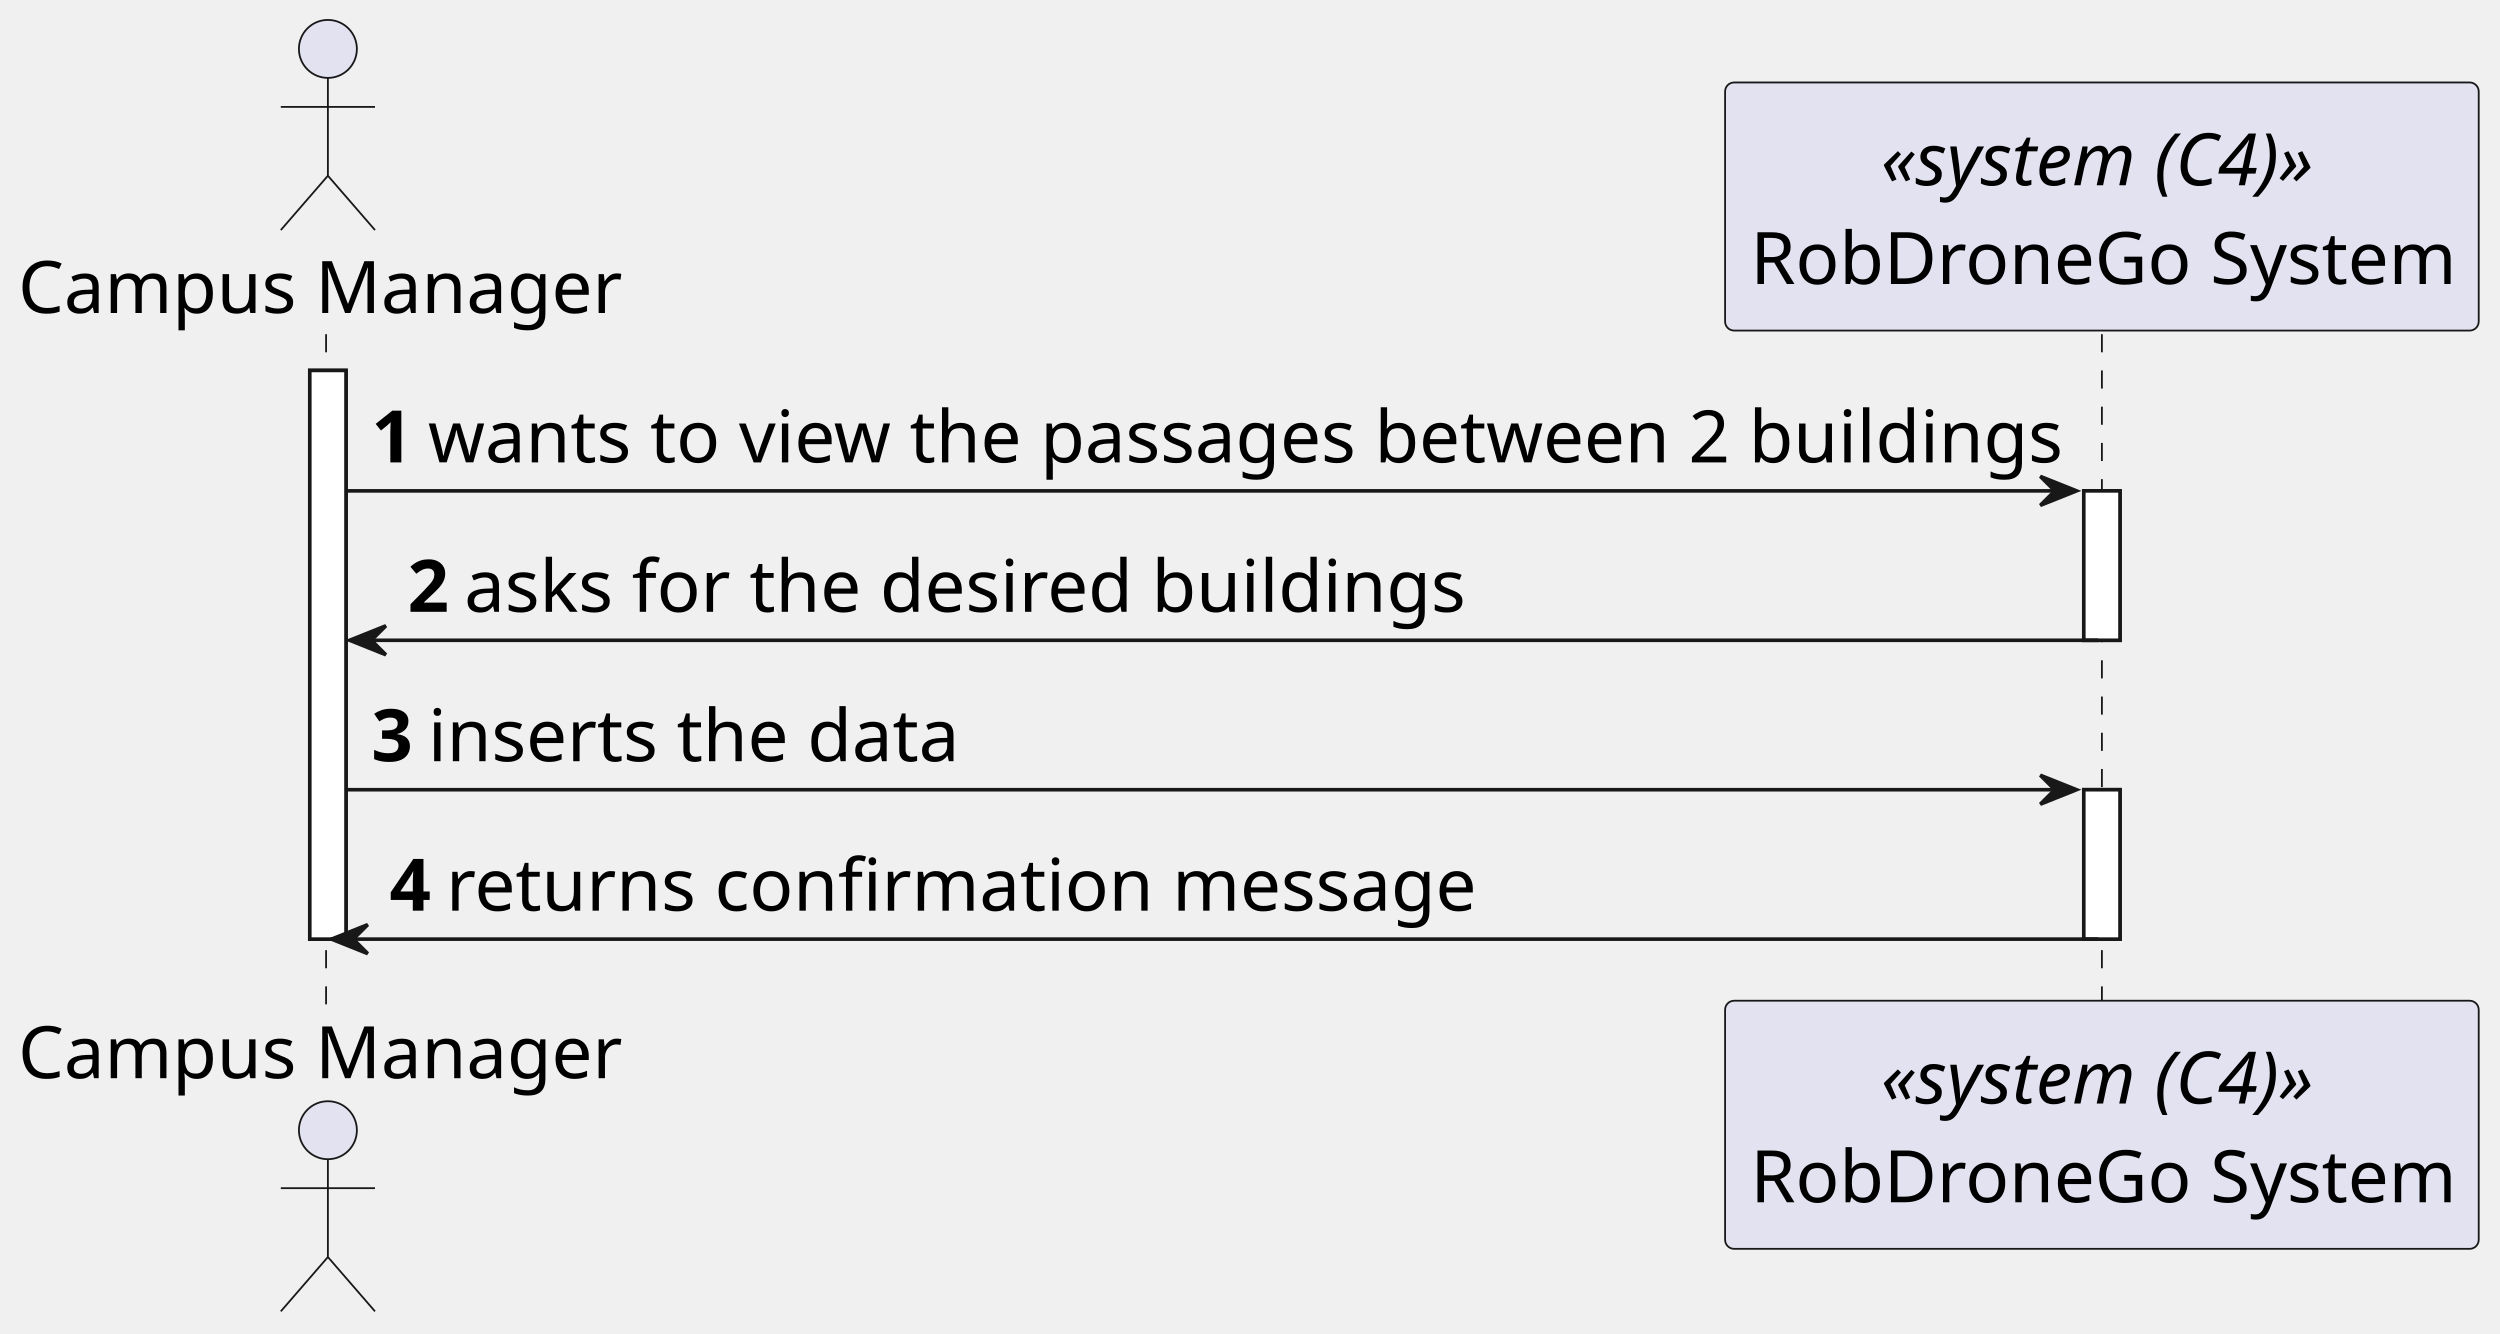
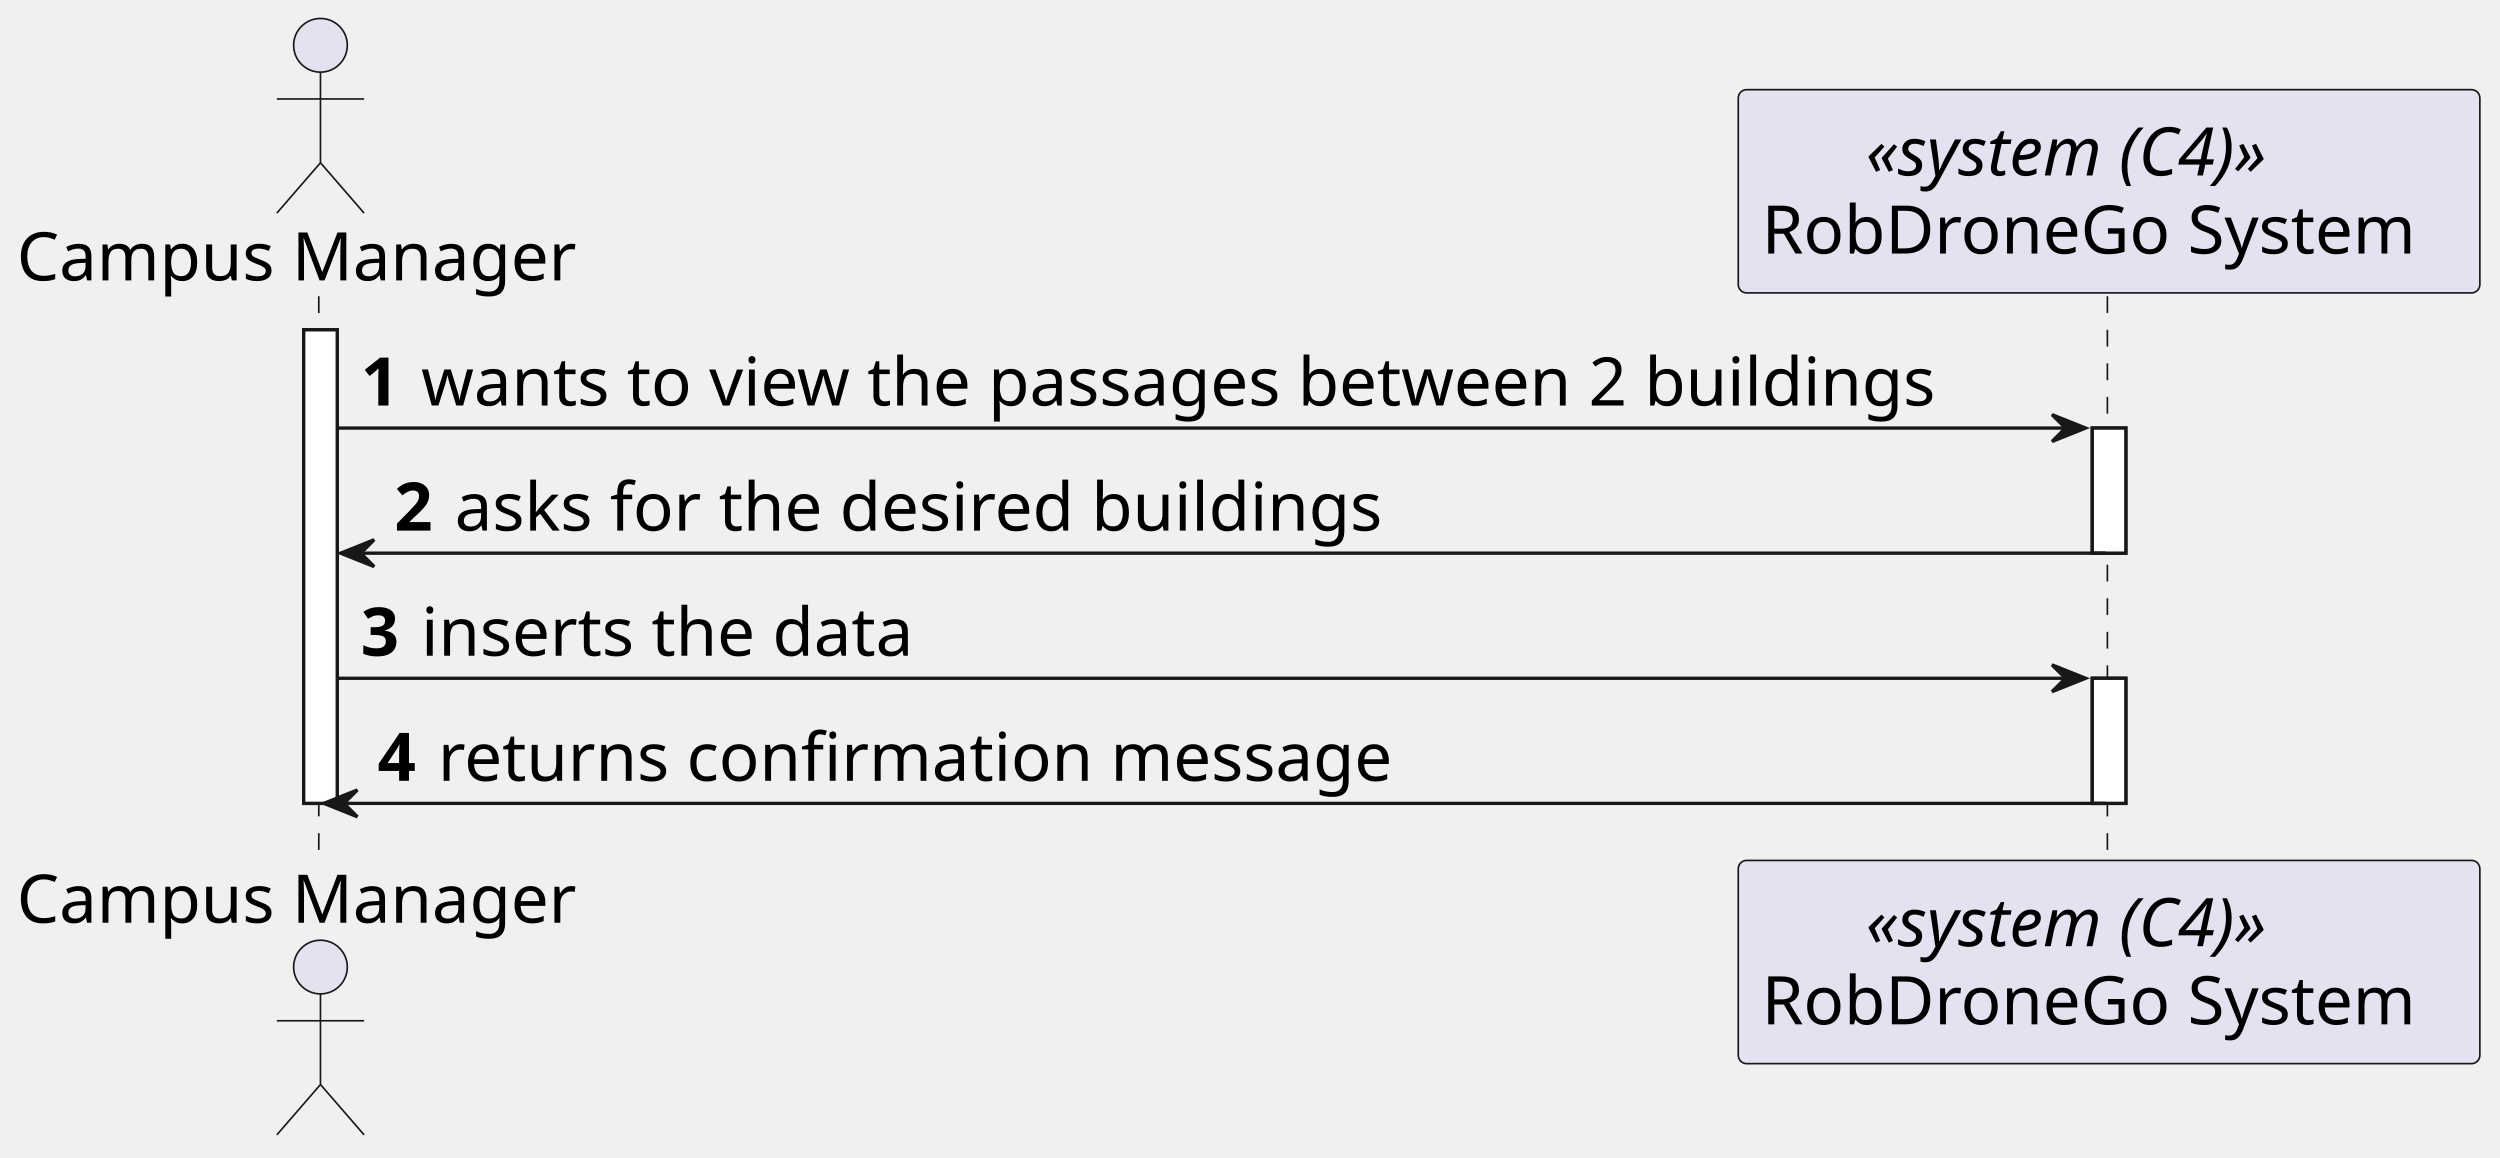
- <svg xmlns="http://www.w3.org/2000/svg" contentStyleType="text/css" height="368px" preserveAspectRatio="none" style="width:690px;height:368px;background:#FFFFFF;" version="1.1" viewBox="0 0 690 368" width="690px" zoomAndPan="magnify">
+ <svg xmlns="http://www.w3.org/2000/svg" contentStyleType="text/css" height="345px" preserveAspectRatio="none" style="width:745px;height:345px;background:#FFFFFF;" version="1.1" viewBox="0 0 745 345" width="745px" zoomAndPan="magnify">
  <defs />
  <g>
-     <rect fill="#FFFFFF" height="156.96" style="stroke:#181818;stroke-width:1.0;" width="10" x="85.5" y="102.24" />
-     <rect fill="#FFFFFF" height="41.24" style="stroke:#181818;stroke-width:1.0;" width="10" x="575.125" y="135.48" />
-     <rect fill="#FFFFFF" height="41.24" style="stroke:#181818;stroke-width:1.0;" width="10" x="575.125" y="217.96" />
-     <line style="stroke:#181818;stroke-width:0.5;stroke-dasharray:5.0,5.0;" x1="90" x2="90" y1="92.24" y2="277.2" />
-     <line style="stroke:#181818;stroke-width:0.5;stroke-dasharray:5.0,5.0;" x1="580.125" x2="580.125" y1="92.24" y2="277.2" />
-     <text fill="#000000" font-family="sans-serif" font-size="20" lengthAdjust="spacing" textLength="165" x="5" y="86.38">Campus Manager</text>
-     <ellipse cx="90.5" cy="13.5" fill="#E2E2F0" rx="8" ry="8" style="stroke:#181818;stroke-width:0.5;" />
-     <path d="M90.5,21.5 L90.5,48.5 M77.5,29.5 L103.5,29.5 M90.5,48.5 L77.5,63.5 M90.5,48.5 L103.5,63.5 " fill="none" style="stroke:#181818;stroke-width:0.5;" />
-     <text fill="#000000" font-family="sans-serif" font-size="20" lengthAdjust="spacing" textLength="165" x="5" y="297.58">Campus Manager</text>
-     <ellipse cx="90.5" cy="311.94" fill="#E2E2F0" rx="8" ry="8" style="stroke:#181818;stroke-width:0.5;" />
-     <path d="M90.5,319.94 L90.5,346.94 M77.5,327.94 L103.5,327.94 M90.5,346.94 L77.5,361.94 M90.5,346.94 L103.5,361.94 " fill="none" style="stroke:#181818;stroke-width:0.5;" />
-     <rect fill="#E2E2F0" height="68.48" rx="2.5" ry="2.5" style="stroke:#181818;stroke-width:0.5;" width="208" x="476.125" y="22.76" />
-     <text fill="#000000" font-family="sans-serif" font-size="20" font-style="italic" lengthAdjust="spacing" textLength="122" x="519.125" y="51.14">«system (C4)»</text>
-     <text fill="#000000" font-family="sans-serif" font-size="20" lengthAdjust="spacing" textLength="194" x="483.125" y="78.38">RobDroneGo System</text>
-     <rect fill="#E2E2F0" height="68.48" rx="2.5" ry="2.5" style="stroke:#181818;stroke-width:0.5;" width="208" x="476.125" y="276.2" />
-     <text fill="#000000" font-family="sans-serif" font-size="20" font-style="italic" lengthAdjust="spacing" textLength="122" x="519.125" y="304.58">«system (C4)»</text>
-     <text fill="#000000" font-family="sans-serif" font-size="20" lengthAdjust="spacing" textLength="194" x="483.125" y="331.82">RobDroneGo System</text>
-     <rect fill="#FFFFFF" height="156.96" style="stroke:#181818;stroke-width:1.0;" width="10" x="85.5" y="102.24" />
-     <rect fill="#FFFFFF" height="41.24" style="stroke:#181818;stroke-width:1.0;" width="10" x="575.125" y="135.48" />
-     <rect fill="#FFFFFF" height="41.24" style="stroke:#181818;stroke-width:1.0;" width="10" x="575.125" y="217.96" />
-     <polygon fill="#181818" points="563.125,131.48,573.125,135.48,563.125,139.48,567.125,135.48" style="stroke:#181818;stroke-width:1.0;" />
-     <line style="stroke:#181818;stroke-width:1.0;" x1="95.5" x2="569.125" y1="135.48" y2="135.48" />
-     <text fill="#000000" font-family="sans-serif" font-size="20" font-weight="bold" lengthAdjust="spacing" textLength="11.625" x="102.5" y="127.62">1</text>
-     <text fill="#000000" font-family="sans-serif" font-size="20" lengthAdjust="spacing" textLength="445" x="118.125" y="127.62">wants to view the passages between 2 buildings</text>
-     <polygon fill="#181818" points="106.5,172.72,96.5,176.72,106.5,180.72,102.5,176.72" style="stroke:#181818;stroke-width:1.0;" />
-     <line style="stroke:#181818;stroke-width:1.0;" x1="100.5" x2="579.125" y1="176.72" y2="176.72" />
-     <text fill="#000000" font-family="sans-serif" font-size="20" font-weight="bold" lengthAdjust="spacing" textLength="11.625" x="112.5" y="168.86">2</text>
-     <text fill="#000000" font-family="sans-serif" font-size="20" lengthAdjust="spacing" textLength="273" x="128.125" y="168.86">asks for the desired buildings</text>
-     <polygon fill="#181818" points="563.125,213.96,573.125,217.96,563.125,221.96,567.125,217.96" style="stroke:#181818;stroke-width:1.0;" />
-     <line style="stroke:#181818;stroke-width:1.0;" x1="95.5" x2="569.125" y1="217.96" y2="217.96" />
-     <text fill="#000000" font-family="sans-serif" font-size="20" font-weight="bold" lengthAdjust="spacing" textLength="11.625" x="102.5" y="210.1">3</text>
-     <text fill="#000000" font-family="sans-serif" font-size="20" lengthAdjust="spacing" textLength="144" x="118.125" y="210.1">inserts the data</text>
-     <polygon fill="#181818" points="101.5,255.2,91.5,259.2,101.5,263.2,97.5,259.2" style="stroke:#181818;stroke-width:1.0;" />
-     <line style="stroke:#181818;stroke-width:1.0;" x1="95.5" x2="579.125" y1="259.2" y2="259.2" />
-     <text fill="#000000" font-family="sans-serif" font-size="20" font-weight="bold" lengthAdjust="spacing" textLength="11.625" x="107.5" y="251.34">4</text>
-     <text fill="#000000" font-family="sans-serif" font-size="20" lengthAdjust="spacing" textLength="282" x="123.125" y="251.34">returns confirmation message</text>
+     <rect fill="#FFFFFF" height="141.125" style="stroke:#181818;stroke-width:1.0;" width="10" x="90.5" y="98.281" />
+     <rect fill="#FFFFFF" height="37.281" style="stroke:#181818;stroke-width:1.0;" width="10" x="623.5" y="127.562" />
+     <rect fill="#FFFFFF" height="37.281" style="stroke:#181818;stroke-width:1.0;" width="10" x="623.5" y="202.125" />
+     <line style="stroke:#181818;stroke-width:0.5;stroke-dasharray:5.0,5.0;" x1="95" x2="95" y1="88.281" y2="257.406" />
+     <line style="stroke:#181818;stroke-width:0.5;stroke-dasharray:5.0,5.0;" x1="628" x2="628" y1="88.281" y2="257.406" />
+     <text fill="#000000" font-family="sans-serif" font-size="20" lengthAdjust="spacing" textLength="175" x="5" y="83.564">Campus Manager</text>
+     <ellipse cx="95.5" cy="13.5" fill="#E2E2F0" rx="8" ry="8" style="stroke:#181818;stroke-width:0.5;" />
+     <path d="M95.5,21.5 L95.5,48.5 M82.5,29.5 L108.5,29.5 M95.5,48.5 L82.5,63.5 M95.5,48.5 L108.5,63.5 " fill="none" style="stroke:#181818;stroke-width:0.5;" />
+     <text fill="#000000" font-family="sans-serif" font-size="20" lengthAdjust="spacing" textLength="175" x="5" y="274.971">Campus Manager</text>
+     <ellipse cx="95.5" cy="288.188" fill="#E2E2F0" rx="8" ry="8" style="stroke:#181818;stroke-width:0.5;" />
+     <path d="M95.5,296.188 L95.5,323.188 M82.5,304.188 L108.5,304.188 M95.5,323.188 L82.5,338.188 M95.5,323.188 L108.5,338.188 " fill="none" style="stroke:#181818;stroke-width:0.5;" />
+     <rect fill="#E2E2F0" height="60.562" rx="2.5" ry="2.5" style="stroke:#181818;stroke-width:0.5;" width="221" x="518" y="26.719" />
+     <text fill="#000000" font-family="sans-serif" font-size="20" font-style="italic" lengthAdjust="spacing" textLength="145" x="556" y="52.283">«system (C4)»</text>
+     <text fill="#000000" font-family="sans-serif" font-size="20" lengthAdjust="spacing" textLength="207" x="525" y="75.564">RobDroneGo System</text>
+     <rect fill="#E2E2F0" height="60.562" rx="2.5" ry="2.5" style="stroke:#181818;stroke-width:0.5;" width="221" x="518" y="256.406" />
+     <text fill="#000000" font-family="sans-serif" font-size="20" font-style="italic" lengthAdjust="spacing" textLength="145" x="556" y="281.971">«system (C4)»</text>
+     <text fill="#000000" font-family="sans-serif" font-size="20" lengthAdjust="spacing" textLength="207" x="525" y="305.252">RobDroneGo System</text>
+     <rect fill="#FFFFFF" height="141.125" style="stroke:#181818;stroke-width:1.0;" width="10" x="90.5" y="98.281" />
+     <rect fill="#FFFFFF" height="37.281" style="stroke:#181818;stroke-width:1.0;" width="10" x="623.5" y="127.562" />
+     <rect fill="#FFFFFF" height="37.281" style="stroke:#181818;stroke-width:1.0;" width="10" x="623.5" y="202.125" />
+     <polygon fill="#181818" points="611.5,123.562,621.5,127.562,611.5,131.562,615.5,127.562" style="stroke:#181818;stroke-width:1.0;" />
+     <line style="stroke:#181818;stroke-width:1.0;" x1="100.5" x2="617.5" y1="127.562" y2="127.562" />
+     <text fill="#000000" font-family="sans-serif" font-size="20" font-weight="bold" lengthAdjust="spacing" textLength="14" x="107.5" y="120.846">1</text>
+     <text fill="#000000" font-family="sans-serif" font-size="20" lengthAdjust="spacing" textLength="486" x="125.5" y="120.846">wants to view the passages between 2 buildings</text>
+     <polygon fill="#181818" points="111.5,160.844,101.5,164.844,111.5,168.844,107.5,164.844" style="stroke:#181818;stroke-width:1.0;" />
+     <line style="stroke:#181818;stroke-width:1.0;" x1="105.5" x2="627.5" y1="164.844" y2="164.844" />
+     <text fill="#000000" font-family="sans-serif" font-size="20" font-weight="bold" lengthAdjust="spacing" textLength="14" x="117.5" y="158.127">2</text>
+     <text fill="#000000" font-family="sans-serif" font-size="20" lengthAdjust="spacing" textLength="295" x="135.5" y="158.127">asks for the desired buildings</text>
+     <polygon fill="#181818" points="611.5,198.125,621.5,202.125,611.5,206.125,615.5,202.125" style="stroke:#181818;stroke-width:1.0;" />
+     <line style="stroke:#181818;stroke-width:1.0;" x1="100.5" x2="617.5" y1="202.125" y2="202.125" />
+     <text fill="#000000" font-family="sans-serif" font-size="20" font-weight="bold" lengthAdjust="spacing" textLength="14" x="107.5" y="195.408">3</text>
+     <text fill="#000000" font-family="sans-serif" font-size="20" lengthAdjust="spacing" textLength="157" x="125.5" y="195.408">inserts the data</text>
+     <polygon fill="#181818" points="106.5,235.406,96.5,239.406,106.5,243.406,102.5,239.406" style="stroke:#181818;stroke-width:1.0;" />
+     <line style="stroke:#181818;stroke-width:1.0;" x1="100.5" x2="627.5" y1="239.406" y2="239.406" />
+     <text fill="#000000" font-family="sans-serif" font-size="20" font-weight="bold" lengthAdjust="spacing" textLength="14" x="112.5" y="232.69">4</text>
+     <text fill="#000000" font-family="sans-serif" font-size="20" lengthAdjust="spacing" textLength="301" x="130.5" y="232.69">returns confirmation message</text>
  </g>
</svg>
